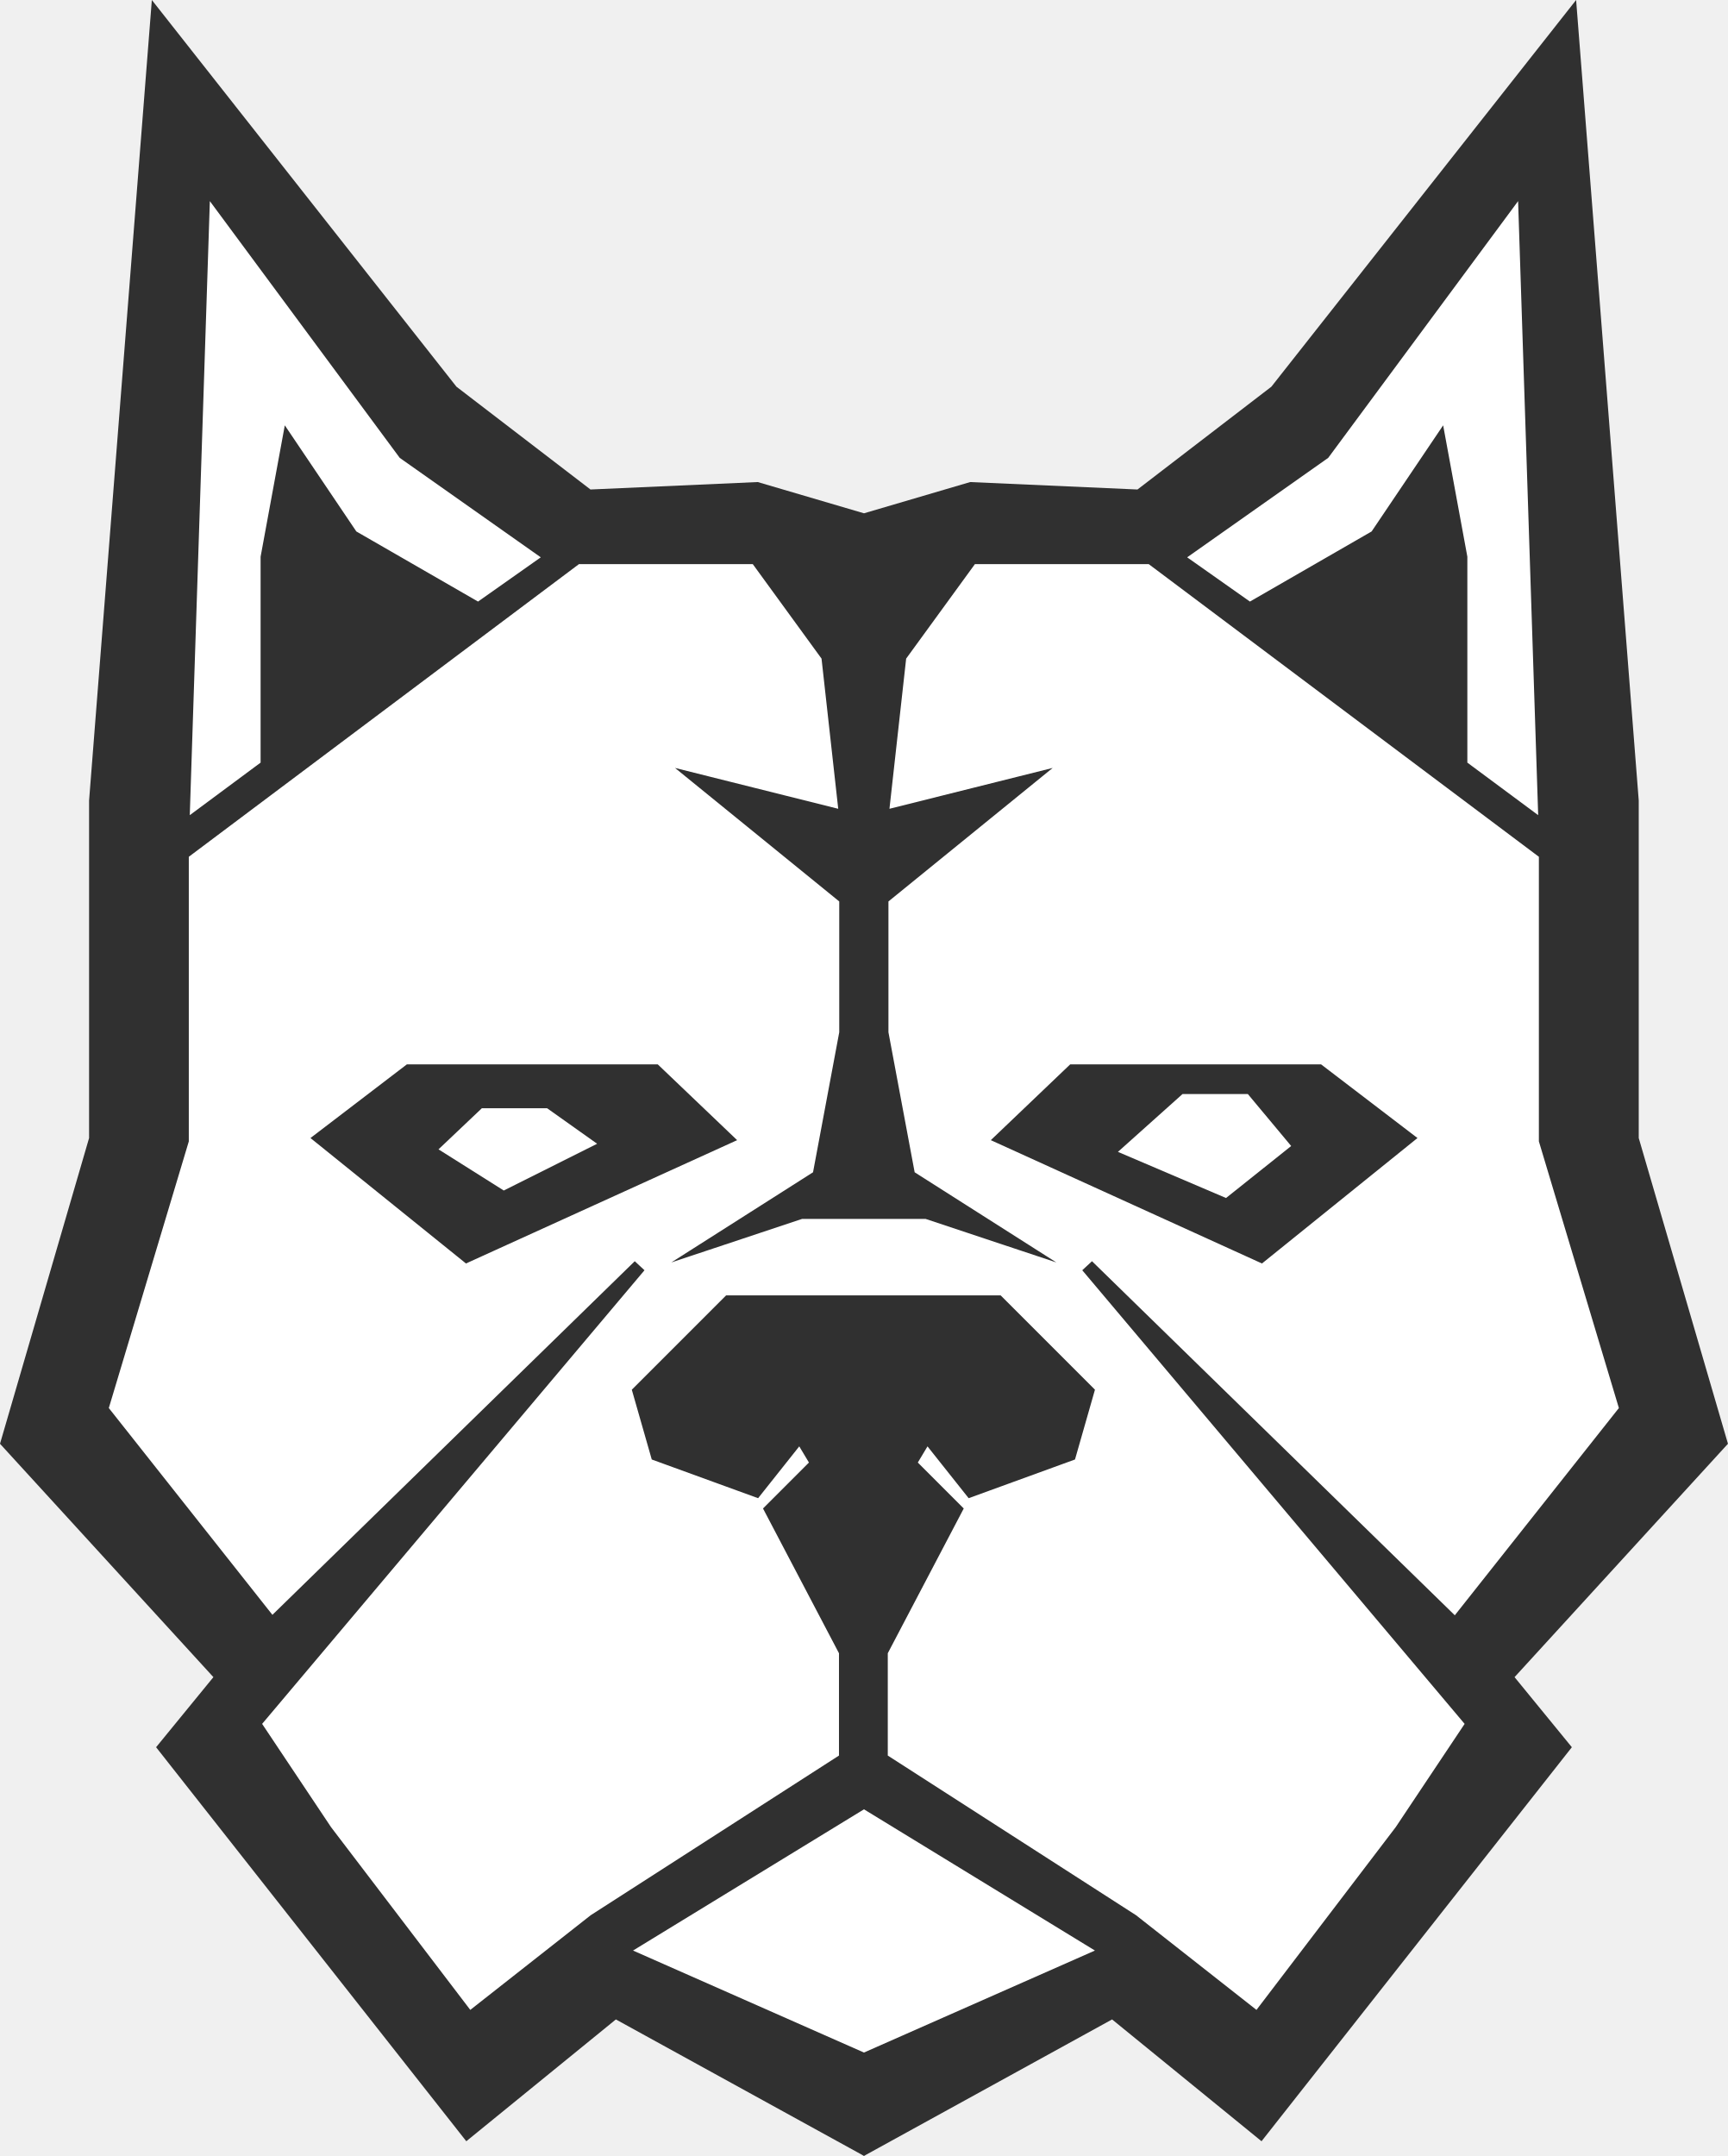
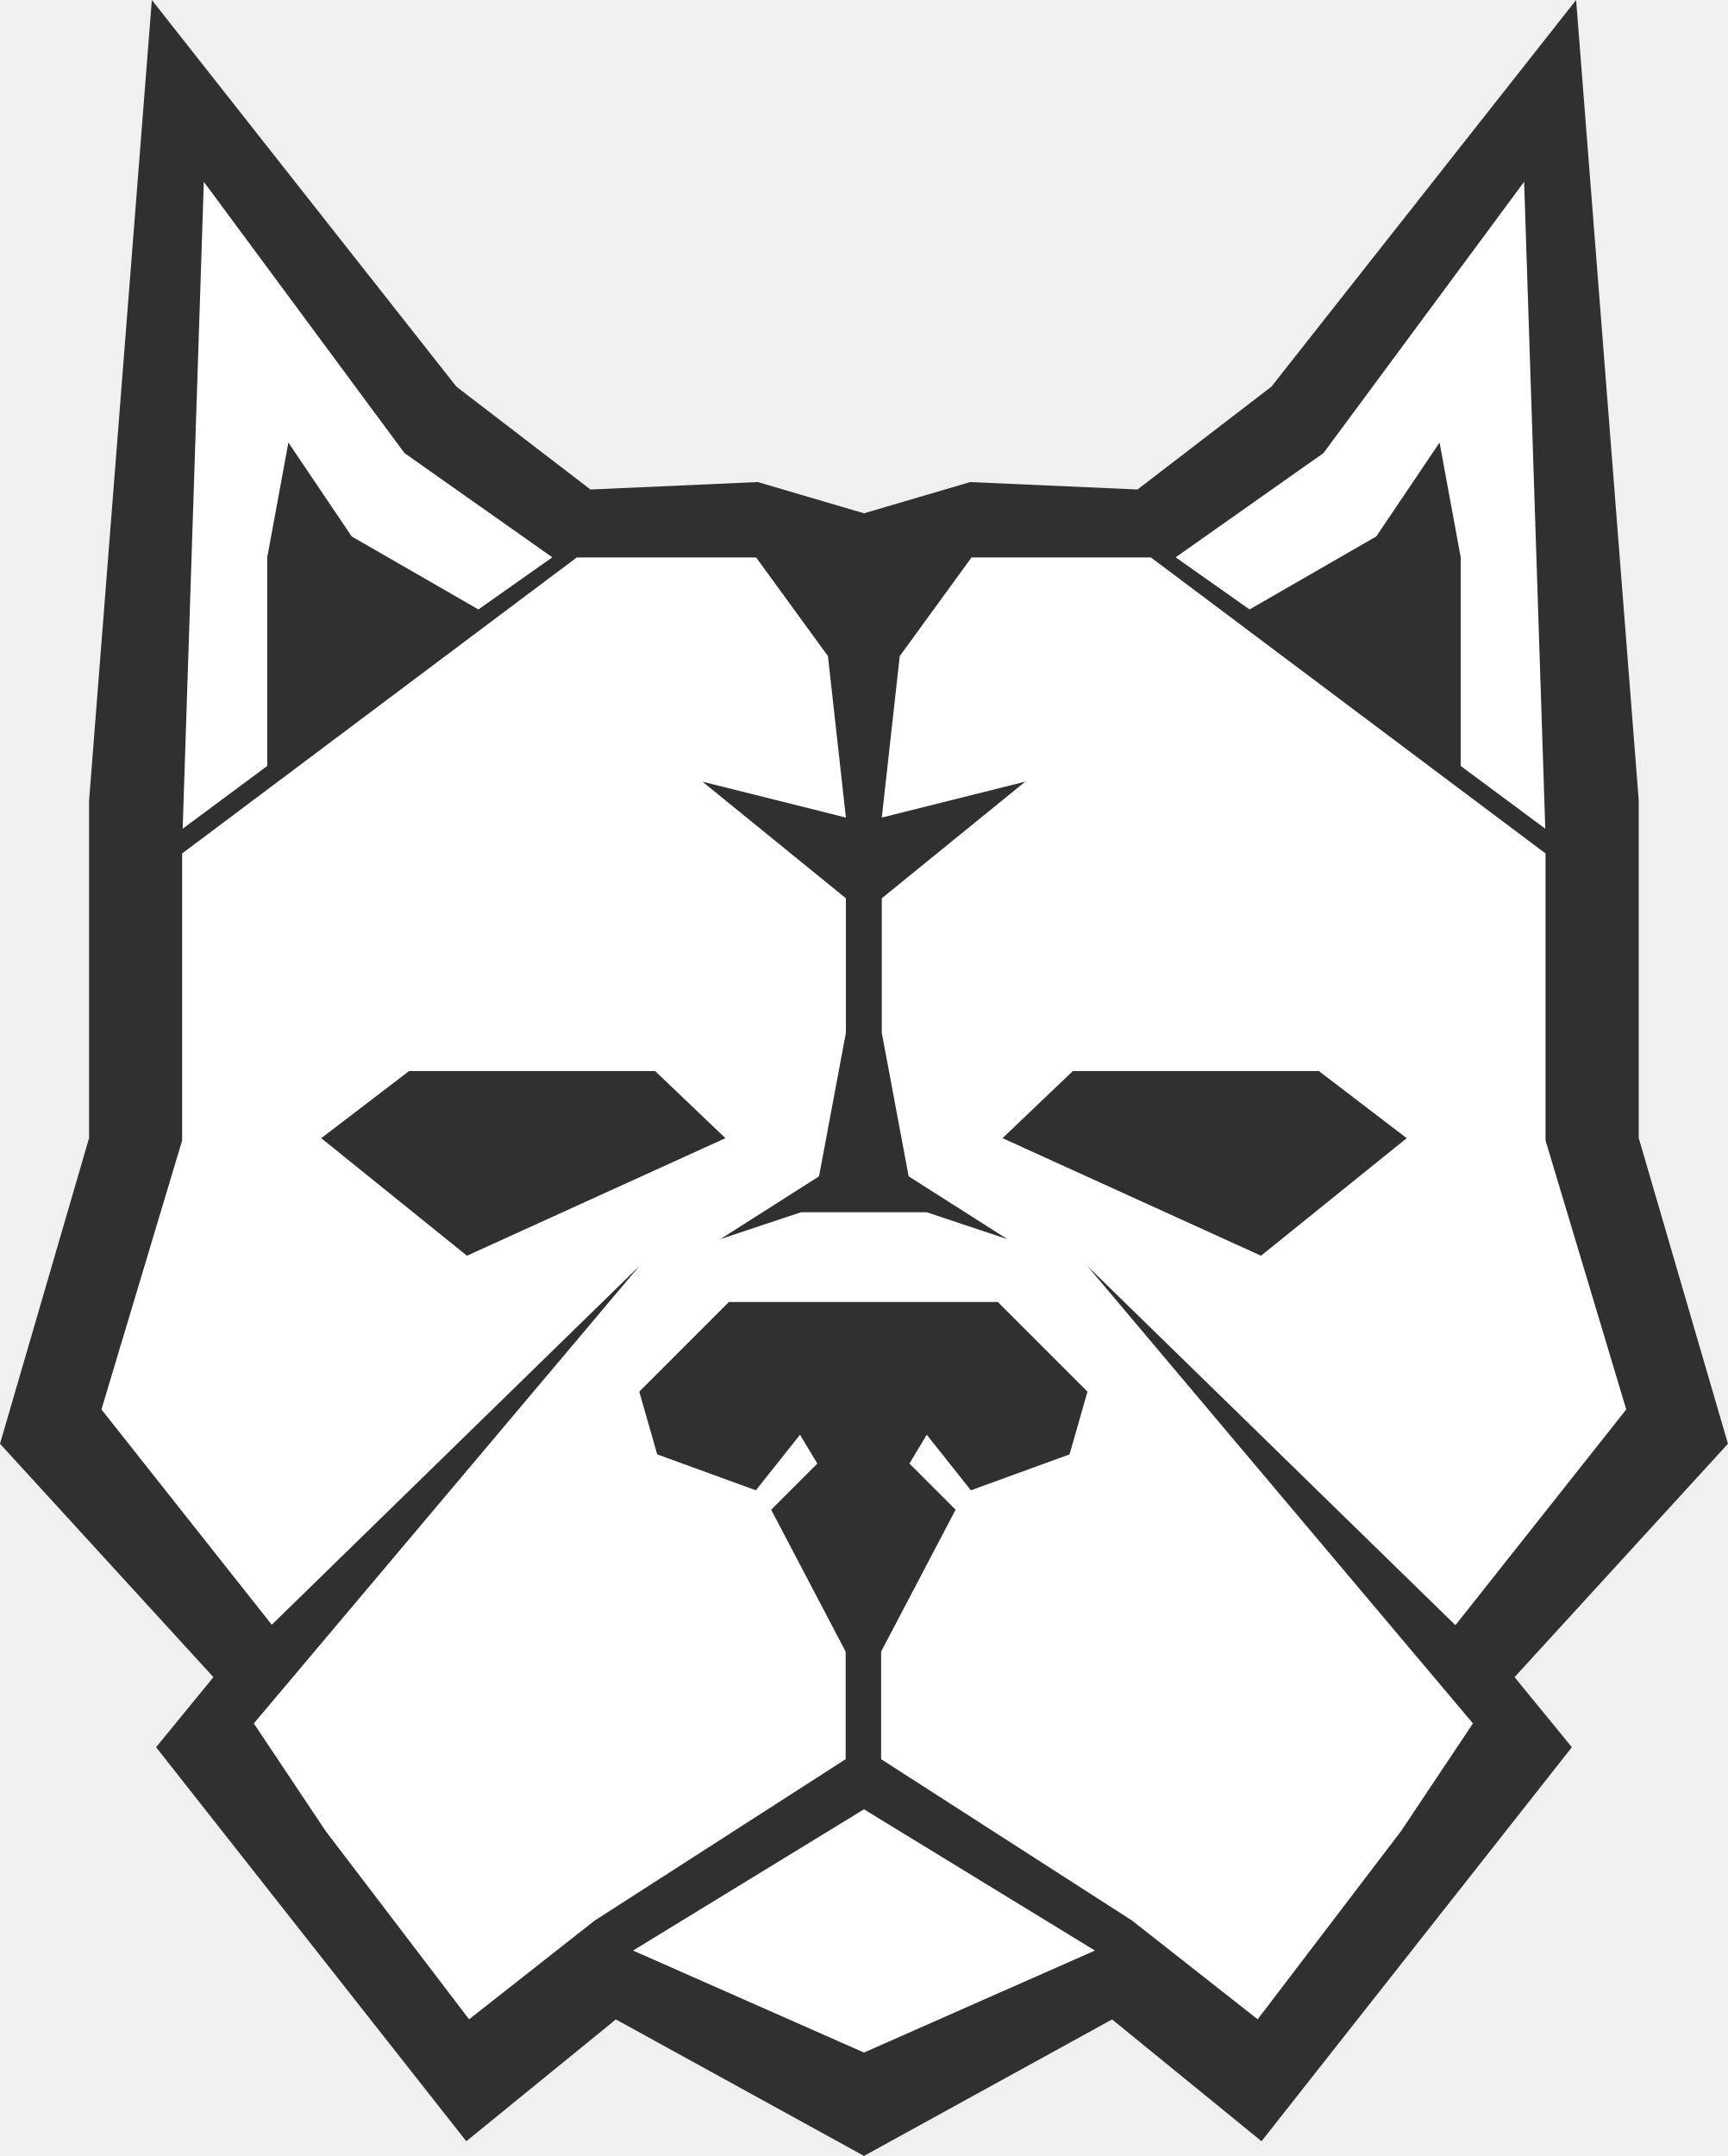
<svg xmlns="http://www.w3.org/2000/svg" id="Layer_2" data-name="Layer 2" viewBox="0 0 129.96 162.13">
  <defs>
    <style>
      .cls-1 {
-         stroke: #303030;
-         stroke-miterlimit: 10;
+         fill: #fff;
      }

      .cls-1, .cls-2 {
-         fill: #fff;
-       }
- 
-       .cls-2, .cls-3 {
        stroke-width: 0px;
      }

-       .cls-3 {
+       .cls-2 {
        fill: #303030;
      }
    </style>
  </defs>
  <g id="ChromeDog_Font_Mix_copy" data-name="ChromeDog Font Mix copy">
-     <g>
-       <polygon class="cls-3" points="64.83 162.04 46.32 151.86 35.07 161.02 11.74 131.39 16.05 126.12 0 108.57 6.7 85.58 6.7 60.2 11.42 0 34.33 29.08 44.41 36.81 56.99 36.25 64.98 38.6 72.97 36.25 85.55 36.81 95.62 29.08 118.54 0 123.25 60.2 123.25 85.58 129.96 108.57 113.91 126.12 118.22 131.39 94.88 161.02 83.64 151.86 65.13 162.04 64.98 162.13 64.83 162.04" />
-       <polygon class="cls-2" points="47.61 146.68 64.98 154.35 82.35 146.68 64.98 136.06 47.61 146.68" />
+     <g id="Logo-Icon-Small">
+       <polygon class="cls-2" points="64.83 162.04 46.32 151.86 35.07 161.02 11.74 131.39 16.05 126.12 0 108.57 6.7 85.58 6.7 60.2 11.42 0 34.33 29.08 44.41 36.81 56.99 36.25 64.98 38.6 72.97 36.25 85.55 36.81 95.62 29.08 118.54 0 123.25 60.2 123.25 85.58 129.96 108.57 113.91 126.12 118.22 131.39 94.88 161.02 83.64 151.86 65.13 162.04 64.98 162.13 64.83 162.04" />
+       <polygon class="cls-1" points="47.61 146.68 64.98 154.35 82.35 146.68 64.98 136.06 47.61 146.68" />
      <path class="cls-1" d="m116.22,62.3l-1.59-48.63-15.09,20.4-11.12,7.84,5.56,3.92,9.53-5.49,4.76-7.06,1.59,8.63v15.69l6.35,4.71Z" />
-       <path class="cls-2" d="m92.21,90.09l4.9-3.91-3.26-3.91h-4.91l-4.86,4.35,8.13,3.47Z" />
      <path class="cls-1" d="m13.74,62.3l1.59-48.63,15.09,20.4,11.12,7.84-5.56,3.92-9.53-5.49-4.76-7.06-1.59,8.63v15.69l-6.35,4.71Z" />
      <path class="cls-1" d="m109.49,122.18l12.82-16.19-6.07-20.23v-21.58l-29.68-22.26h-13.49l-5.4,7.42-1.35,12.14,10.79-2.7-10.79,8.77v10.12l2.02,10.79,7.42,4.72-6.07-2.02h-9.44l-6.07,2.02,7.42-4.72,2.02-10.79v-10.12l-10.79-8.77,10.79,2.7-1.35-12.14-5.4-7.42h-13.49l-29.68,22.26v21.58l-6.07,20.23,12.81,16.19,27.65-26.98-29,34.4,5.4,8.09,10.79,14.16,9.44-7.42,18.88-12.14v-8.09l-5.6-10.67,3.47-3.47-1.3-2.17-3.32,4.18-7.42-2.7-1.35-4.72,6.74-6.74h20.23l6.74,6.74-1.35,4.72-7.42,2.7-3.32-4.18-1.3,2.17,3.47,3.47-5.6,10.67v8.09l18.88,12.14,9.44,7.42,10.79-14.16,5.4-8.09-29-34.4,27.65,26.98Zm-74.37-27.75l-10.96-8.84,6.61-5.05h18.5l5.29,5.05-19.44,8.84Zm40.28-8.84l5.29-5.05h18.5l6.61,5.05-10.96,8.84-19.44-8.84Z" />
-       <path class="cls-2" d="m37.88,89.52l-4.9-3.09,3.26-3.09h4.91l3.76,2.67-7.03,3.52Z" />
    </g>
  </g>
</svg>
